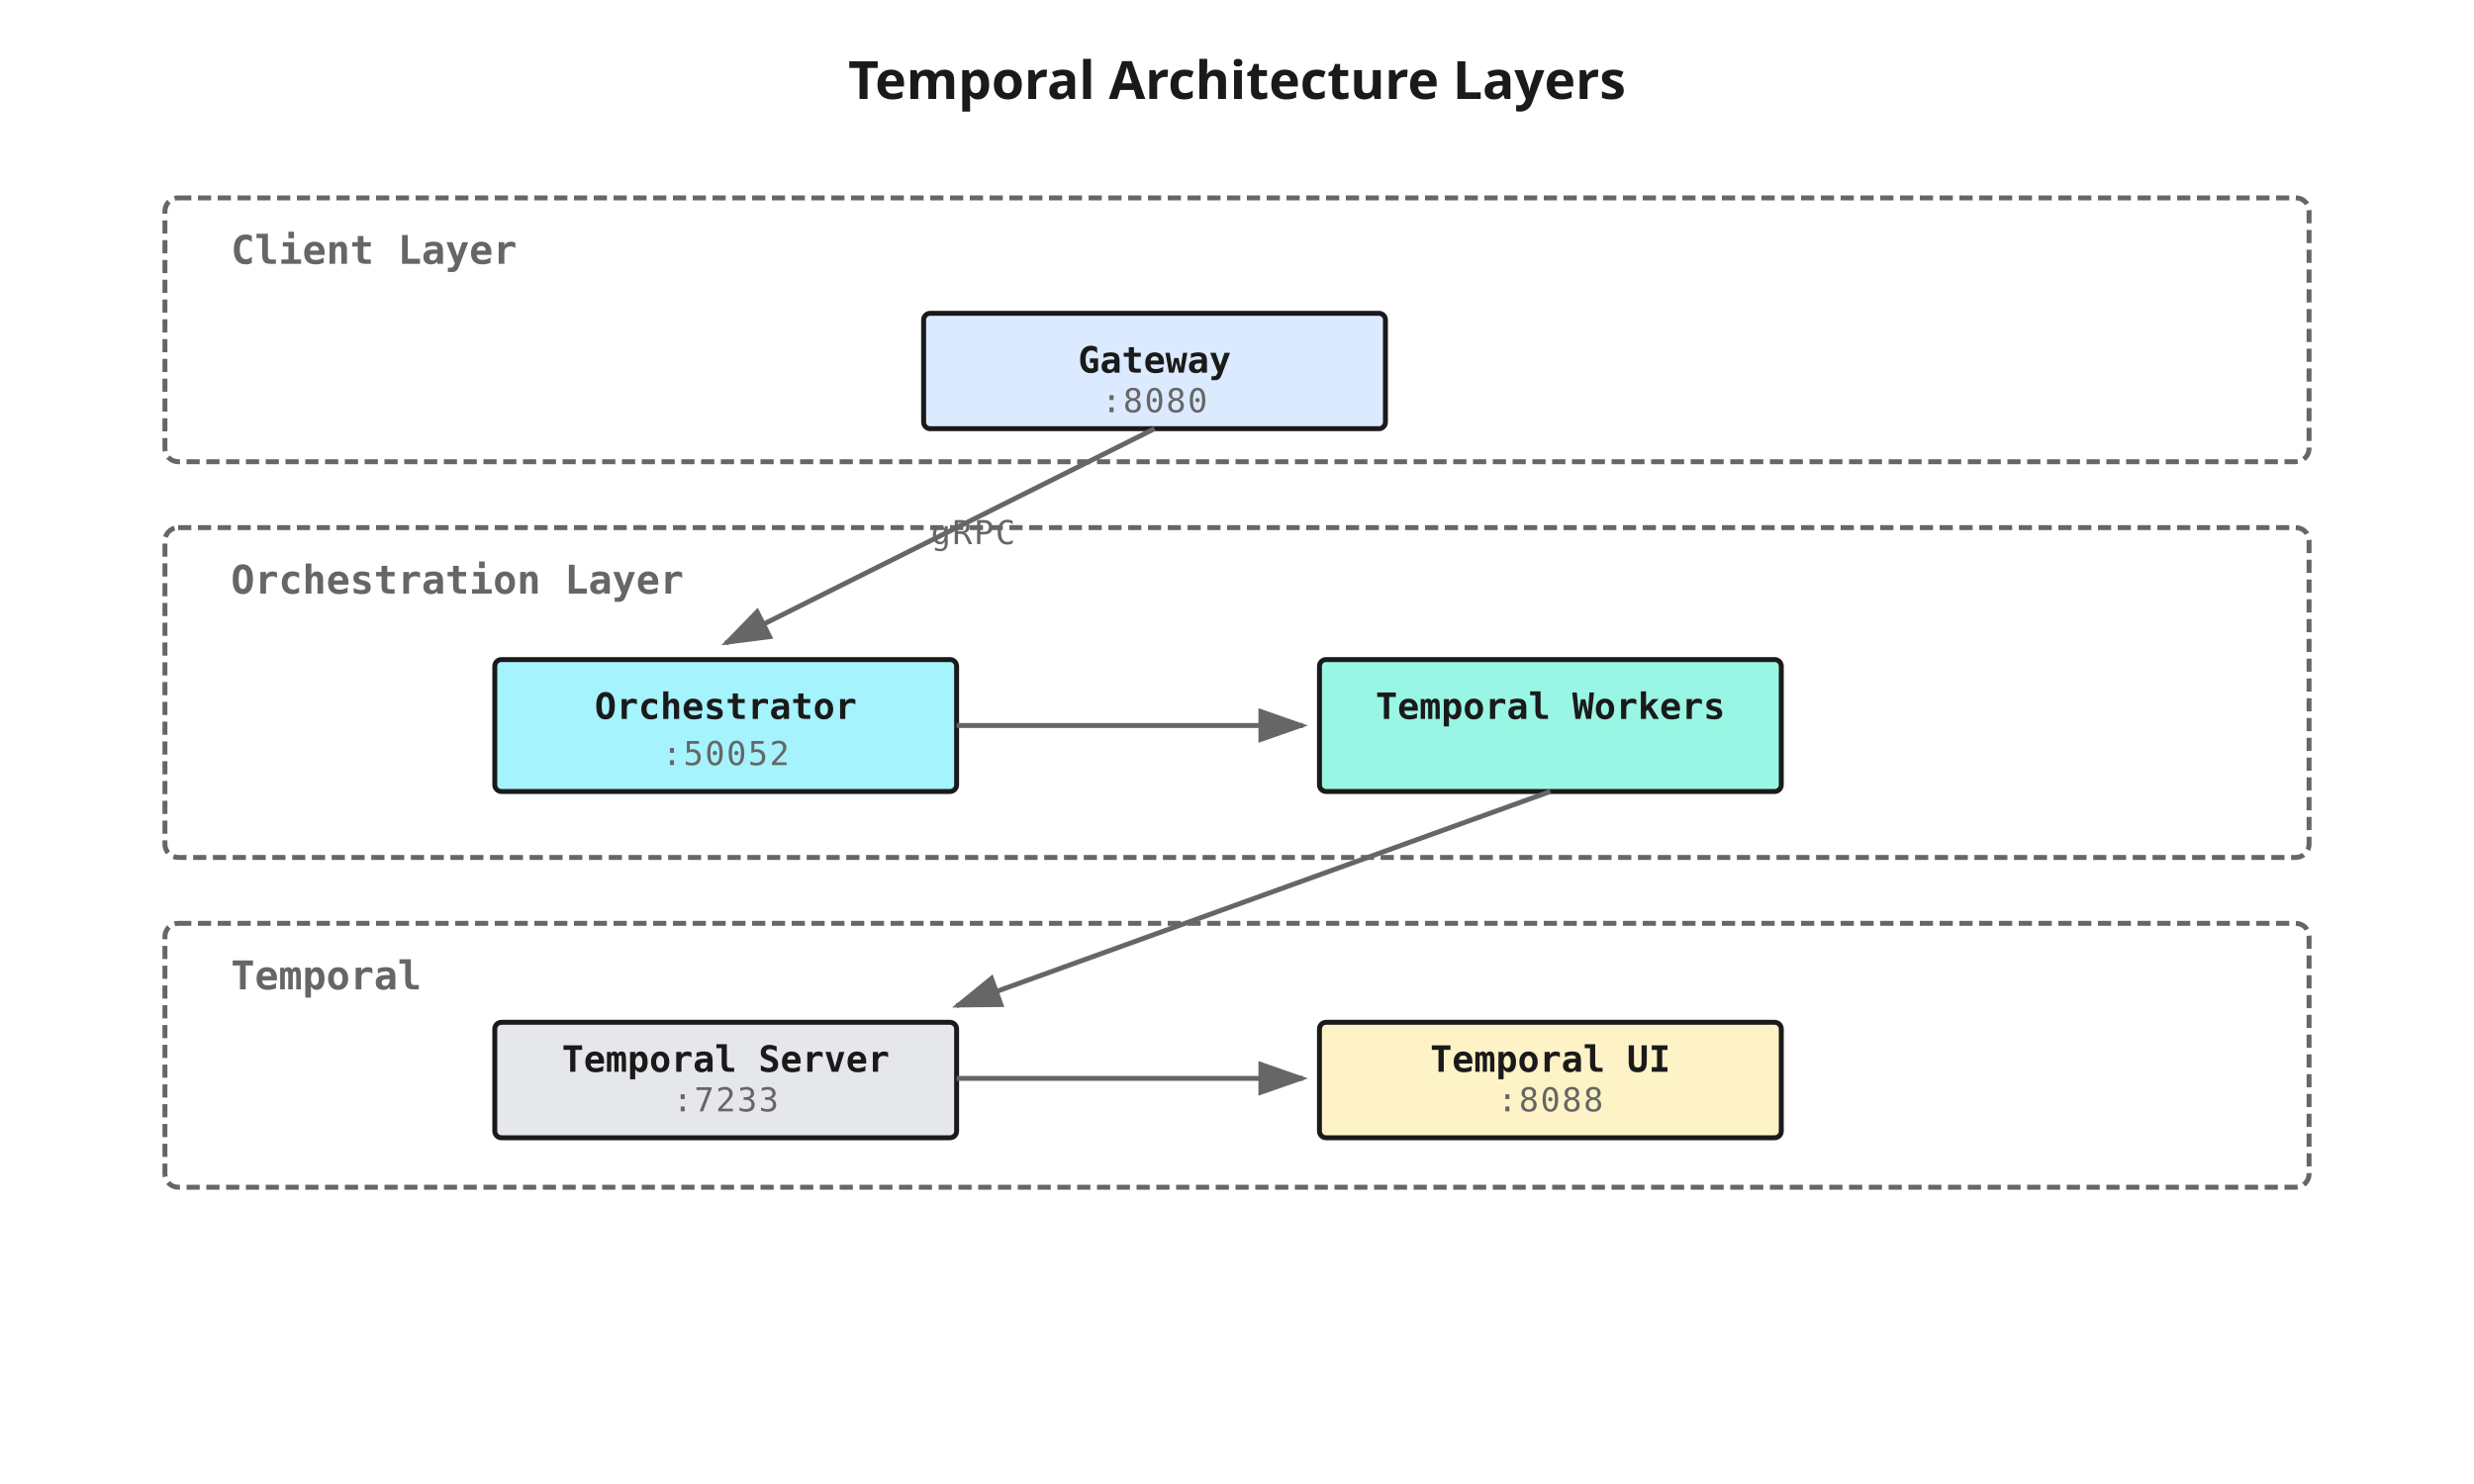
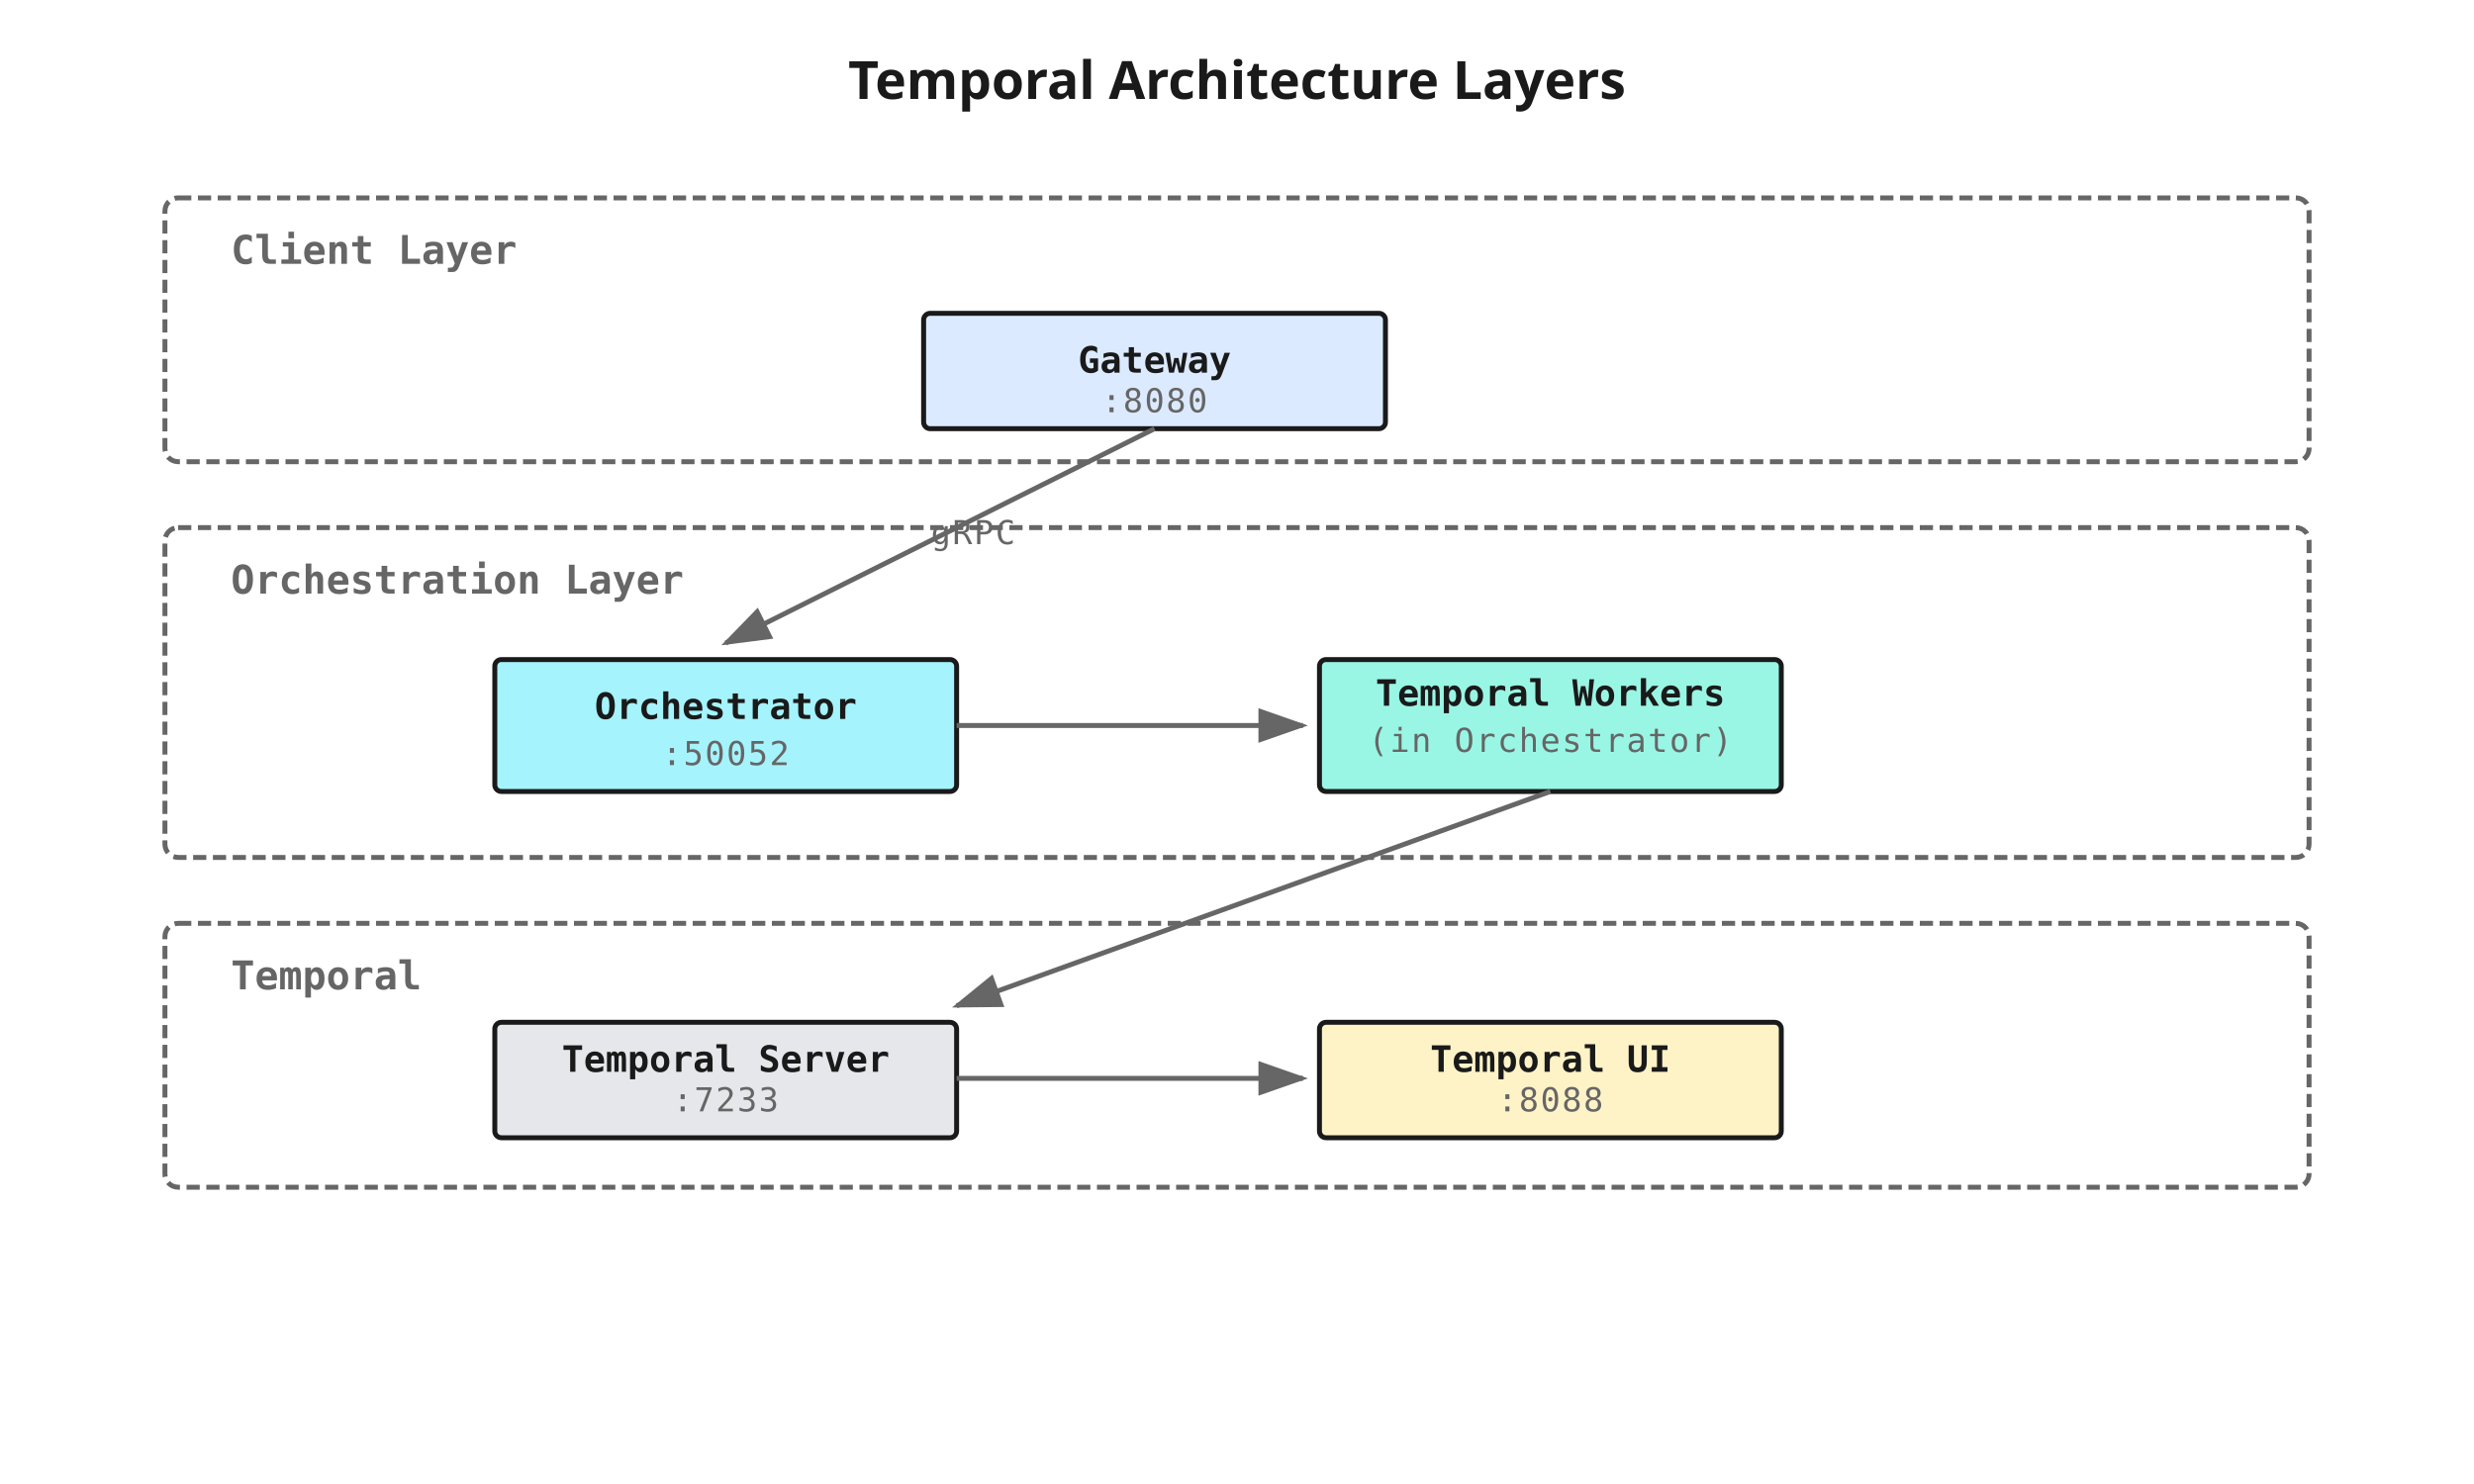
<svg xmlns="http://www.w3.org/2000/svg" viewBox="0 0 750 450">
  <defs>
    <style>
      .label { font: 500 10px 'SF Mono', 'Menlo', 'Monaco', monospace; fill: #666; text-anchor: middle; letter-spacing: 0.5px; }
      .box-text { font: 600 13px 'SF Mono', 'Menlo', 'Monaco', monospace; fill: #1a1a1a; text-anchor: middle; }
      .box-text-sm { font: 600 11px 'SF Mono', 'Menlo', 'Monaco', monospace; fill: #1a1a1a; text-anchor: middle; }
      .title { font: 700 16px 'SF Mono', 'PingFang SC', sans-serif; fill: #1a1a1a; text-anchor: middle; }
      .group-label { font: 600 12px 'SF Mono', 'Menlo', 'Monaco', monospace; fill: #666; }
    </style>
    <marker id="arrow" markerWidth="10" markerHeight="7" refX="9" refY="3.5" orient="auto">
      <polygon points="0 0, 10 3.5, 0 7" fill="#666" />
    </marker>
  </defs>
  <rect width="750" height="450" fill="#fff" />
  <text x="375" y="30" class="title">Temporal Architecture Layers</text>
  <rect x="50" y="60" width="650" height="80" fill="none" stroke="#666" stroke-width="1.5" stroke-dasharray="4 2" rx="4" />
  <text x="70" y="80" class="group-label">Client Layer</text>
  <rect x="280" y="95" width="140" height="35" fill="#dbeafe" stroke="#1a1a1a" stroke-width="1.5" rx="2" />
  <text x="350" y="113" class="box-text-sm">Gateway</text>
  <text x="350" y="125" class="label">:8080</text>
  <rect x="50" y="160" width="650" height="100" fill="none" stroke="#666" stroke-width="1.5" stroke-dasharray="4 2" rx="4" />
  <text x="70" y="180" class="group-label">Orchestration Layer</text>
  <rect x="150" y="200" width="140" height="40" fill="#a5f3fc" stroke="#1a1a1a" stroke-width="1.5" rx="2" />
  <text x="220" y="218" class="box-text-sm">Orchestrator</text>
  <text x="220" y="232" class="label">:50052</text>
  <rect x="400" y="200" width="140" height="40" fill="#99f6e4" stroke="#1a1a1a" stroke-width="1.5" rx="2" />
-   <text x="470" y="218" class="box-text-sm">Temporal Workers</text>
+   <text x="470" y="214" class="box-text-sm">Temporal Workers</text>
+   <text x="470" y="228" class="label">(in Orchestrator)</text>
  <rect x="50" y="280" width="650" height="80" fill="none" stroke="#666" stroke-width="1.5" stroke-dasharray="4 2" rx="4" />
  <text x="70" y="300" class="group-label">Temporal</text>
  <rect x="150" y="310" width="140" height="35" fill="#e5e7eb" stroke="#1a1a1a" stroke-width="1.5" rx="2" />
  <text x="220" y="325" class="box-text-sm">Temporal Server</text>
  <text x="220" y="337" class="label">:7233</text>
  <rect x="400" y="310" width="140" height="35" fill="#fef3c7" stroke="#1a1a1a" stroke-width="1.5" rx="2" />
  <text x="470" y="325" class="box-text-sm">Temporal UI</text>
  <text x="470" y="337" class="label">:8088</text>
  <line x1="350" y1="130" x2="220" y2="195" stroke="#666" stroke-width="1.5" marker-end="url(#arrow)" />
  <text x="295" y="165" class="label">gRPC</text>
  <line x1="290" y1="220" x2="395" y2="220" stroke="#666" stroke-width="1.5" marker-end="url(#arrow)" />
  <line x1="470" y1="240" x2="290" y2="305" stroke="#666" stroke-width="1.5" marker-end="url(#arrow)" />
  <line x1="290" y1="327" x2="395" y2="327" stroke="#666" stroke-width="1.5" marker-end="url(#arrow)" />
</svg>
